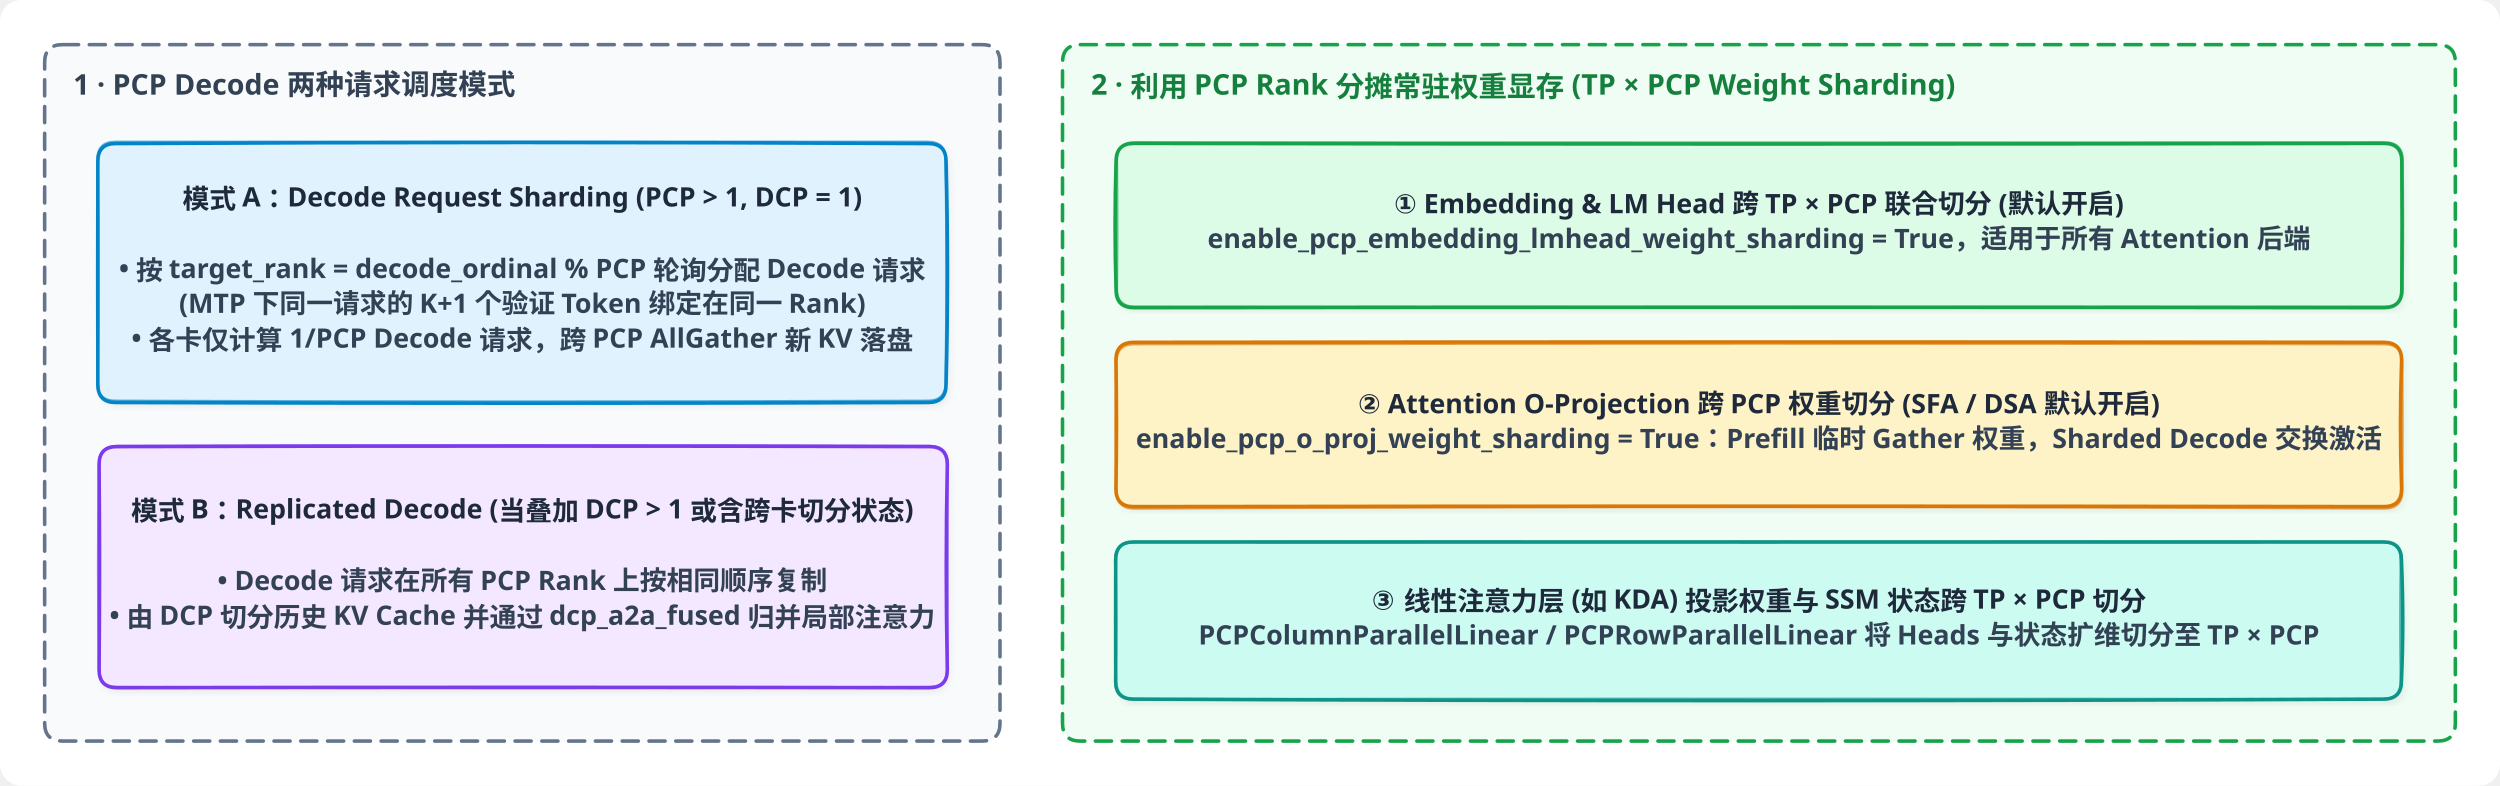
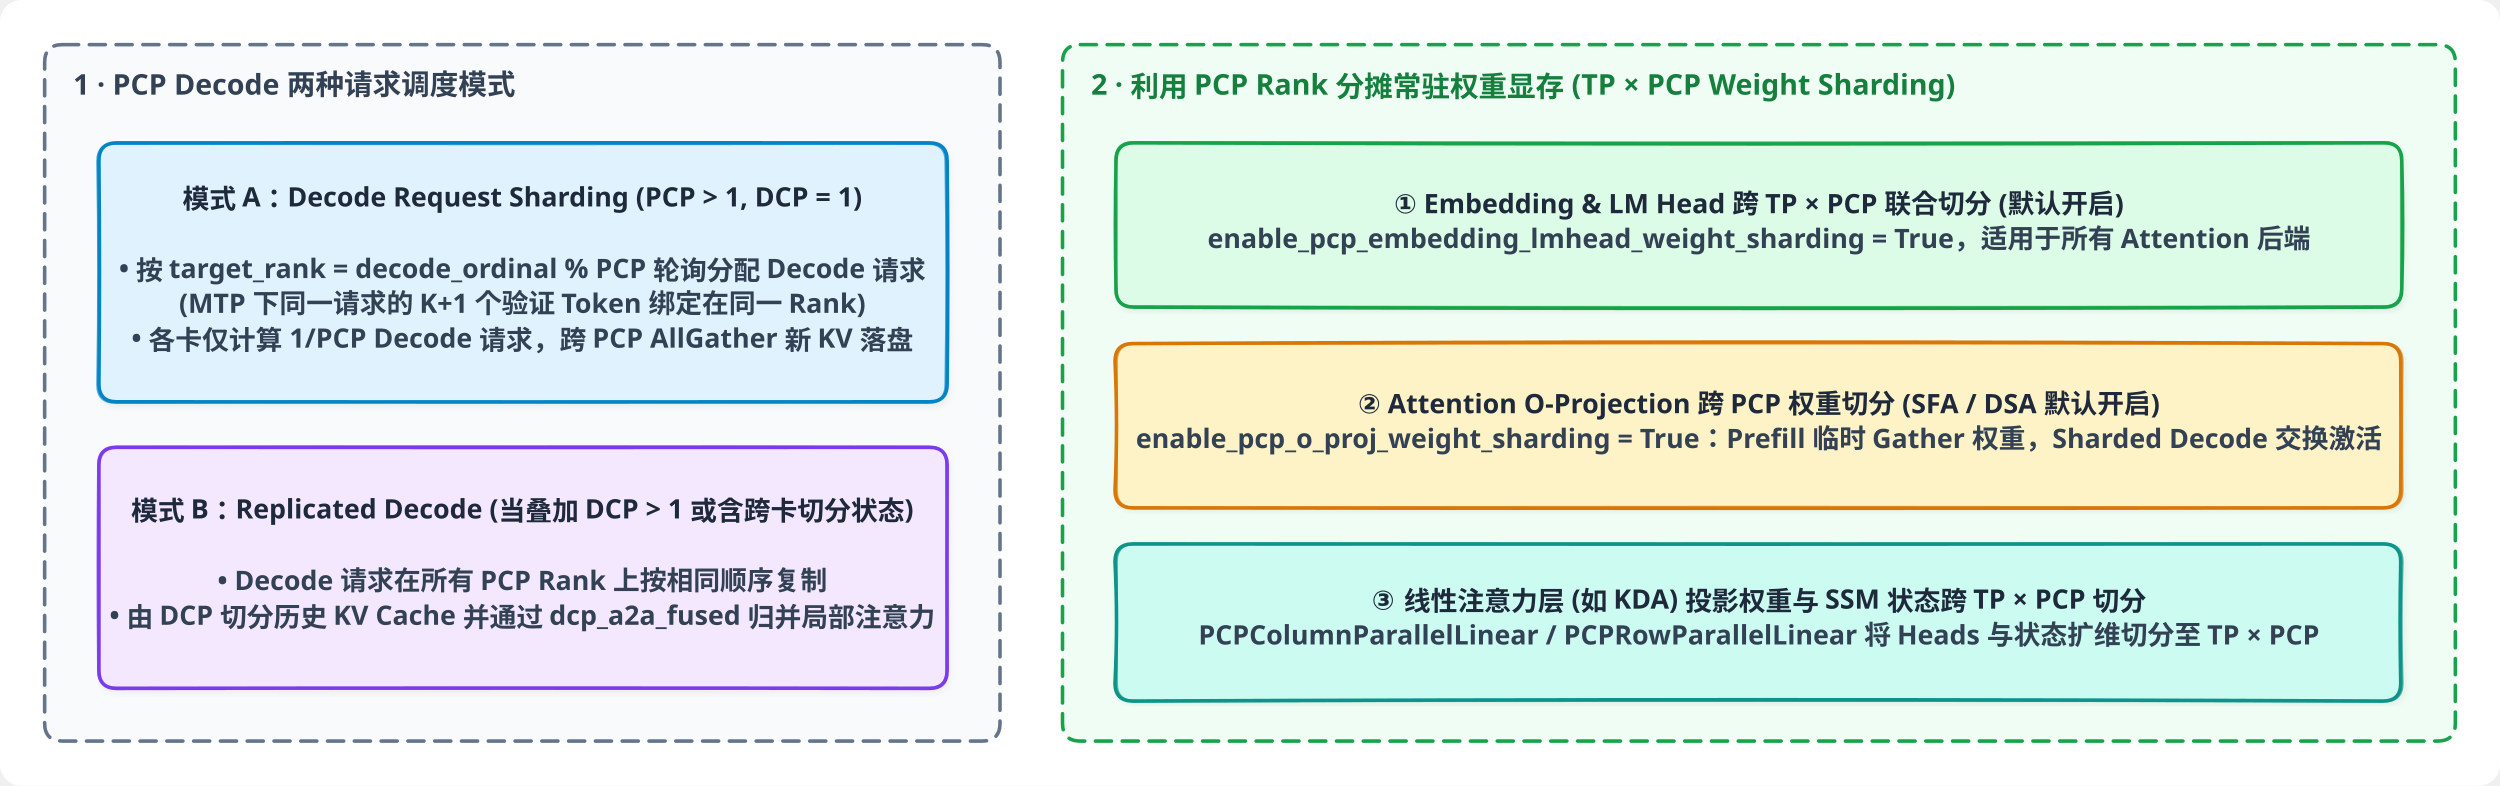
<svg xmlns="http://www.w3.org/2000/svg" viewBox="0 0 1400 440" width="1400" height="440" font-family="'Comic Sans MS', 'Segoe Print', 'Bradley Hand', 'Chalkboard SE', 'Microsoft YaHei', sans-serif">
  <defs>
    <filter id="paper-shadow" x="-2%" y="-2%" width="104%" height="106%">
      <feDropShadow dx="1.5" dy="2.5" stdDeviation="2" flood-color="#0f172a" flood-opacity="0.07" />
    </filter>
  </defs>
  <rect x="0" y="0" width="1400" height="440" fill="#ffffff" rx="12" />
  <path d="M 35.0 25 L 550.0 25 Q 560 25 560 35.0 L 560 405.0 Q 560 415 550.0 415 L 35.0 415 Q 25 415 25 405.0 L 25 35.0 Q 25 25 35.0 25 Z" fill="#f8fafc" stroke="none" />
  <path d="M 35.0 25 L 550.0 25 Q 560 25 560 35.0 L 560 405.0 Q 560 415 550.0 415 L 35.0 415 Q 25 415 25 405.0 L 25 35.0 Q 25 25 35.0 25 Z" fill="none" stroke="#64748b" stroke-width="2" stroke-linecap="round" stroke-linejoin="round" opacity="1" stroke-dasharray="9 6" />
  <path d="M 65.0 80 L 520.0 80 Q 530 80 530 90.0 L 530 215.0 Q 530 225 520.0 225 L 65.0 225 Q 55 225 55 215.0 L 55 90.0 Q 55 80 65.0 80 Z" fill="#e0f2fe" stroke="none" filter="url(#paper-shadow)" />
-   <path d="M 64.8 80.4 Q 292.5 79.2 519.8 80.4 Q 529.8 80.4 529.8 90.4 Q 531.4 152.5 529.8 215.4 Q 529.8 225.4 519.8 225.4 Q 292.5 226.2 64.8 225.4 Q 54.8 225.4 54.8 215.4 Q 54.6 152.5 54.8 90.4 Q 54.8 80.4 64.8 80.4" fill="none" stroke="#0284c7" stroke-width="2" stroke-linecap="round" stroke-linejoin="round" opacity="1" />
-   <path d="M 64.6 79.5 Q 292.5 79.3 519.6 79.5 Q 529.6 79.5 529.6 89.5 Q 530.5 152.5 529.6 214.5 Q 529.6 224.5 519.6 224.5 Q 292.5 225.4 64.6 224.5 Q 54.6 224.5 54.6 214.5 Q 55.7 152.5 54.6 89.5 Q 54.6 79.5 64.6 79.5" fill="none" stroke="#0284c7" stroke-width="1.5" stroke-linecap="round" stroke-linejoin="round" opacity="0.65" />
+   <path d="M 65.4 80.0 Q 292.5 79.9 520.4 80.0 Q 530.4 80.0 530.4 90.0 Q 531.1 152.5 530.4 215.0 Q 530.4 225.0 520.4 225.0 Q 292.5 225.2 65.4 225.0 Q 55.4 225.0 55.4 215.0 Q 56.0 152.5 55.4 90.0 Q 55.4 80.0 65.4 80.0" fill="none" stroke="#0284c7" stroke-width="2" stroke-linecap="round" stroke-linejoin="round" opacity="1" />
+   <path d="M 64.6 80.4 Q 292.5 80.8 519.6 80.4 Q 529.6 80.4 529.6 90.4 Q 530.6 152.5 529.6 215.4 Q 529.6 225.4 519.6 225.4 Q 292.5 224.7 64.6 225.4 Q 54.6 225.4 54.6 215.4 Q 55.7 152.5 54.6 90.4 Q 54.6 80.4 64.6 80.4" fill="none" stroke="#0284c7" stroke-width="1.5" stroke-linecap="round" stroke-linejoin="round" opacity="0.65" />
  <path d="M 65.0 250 L 520.0 250 Q 530 250 530 260.0 L 530 375.0 Q 530 385 520.0 385 L 65.0 385 Q 55 385 55 375.0 L 55 260.0 Q 55 250 65.0 250 Z" fill="#f3e8ff" stroke="none" filter="url(#paper-shadow)" />
-   <path d="M 65.5 250.1 Q 292.5 249.5 520.5 250.1 Q 530.5 250.1 530.5 260.1 Q 529.3 317.5 530.5 375.1 Q 530.5 385.1 520.5 385.1 Q 292.5 384.7 65.5 385.1 Q 55.5 385.1 55.5 375.1 Q 56.0 317.5 55.5 260.1 Q 55.5 250.1 65.5 250.1" fill="none" stroke="#7c3aed" stroke-width="2" stroke-linecap="round" stroke-linejoin="round" opacity="1" />
-   <path d="M 65.5 249.8 Q 292.5 249.1 520.5 249.8 Q 530.5 249.8 530.5 259.8 Q 530.7 317.5 530.5 374.8 Q 530.5 384.8 520.5 384.8 Q 292.5 385.7 65.5 384.8 Q 55.5 384.8 55.5 374.8 Q 54.5 317.5 55.5 259.8 Q 55.5 249.8 65.5 249.8" fill="none" stroke="#7c3aed" stroke-width="1.5" stroke-linecap="round" stroke-linejoin="round" opacity="0.65" />
+   <path d="M 65.4 250.5 Q 292.5 250.7 520.4 250.5 Q 530.4 250.5 530.4 260.5 Q 530.2 317.5 530.4 375.5 Q 530.4 385.5 520.4 385.5 Q 292.5 385.1 65.4 385.5 Q 55.4 385.5 55.4 375.5 Q 55.4 317.5 55.4 260.5 Q 55.4 250.5 65.4 250.5" fill="none" stroke="#7c3aed" stroke-width="2" stroke-linecap="round" stroke-linejoin="round" opacity="1" />
+   <path d="M 65.1 250.3 Q 292.5 249.8 520.1 250.3 Q 530.1 250.3 530.1 260.3 Q 530.6 317.5 530.1 375.3 Q 530.1 385.3 520.1 385.3 Q 292.5 385.8 65.1 385.3 Q 55.1 385.3 55.1 375.3 Q 54.4 317.5 55.1 260.3 Q 55.1 250.3 65.1 250.3" fill="none" stroke="#7c3aed" stroke-width="1.5" stroke-linecap="round" stroke-linejoin="round" opacity="0.65" />
  <path d="M 605.0 25 L 1365.0 25 Q 1375 25 1375 35.0 L 1375 405.0 Q 1375 415 1365.0 415 L 605.0 415 Q 595 415 595 405.0 L 595 35.0 Q 595 25 605.0 25 Z" fill="#f0fdf4" stroke="none" />
  <path d="M 605.0 25 L 1365.0 25 Q 1375 25 1375 35.0 L 1375 405.0 Q 1375 415 1365.0 415 L 605.0 415 Q 595 415 595 405.0 L 595 35.0 Q 595 25 605.0 25 Z" fill="none" stroke="#16a34a" stroke-width="2" stroke-linecap="round" stroke-linejoin="round" opacity="1" stroke-dasharray="9 6" />
  <path d="M 635.0 80 L 1335.0 80 Q 1345 80 1345 90.0 L 1345 162.0 Q 1345 172 1335.0 172 L 635.0 172 Q 625 172 625 162.0 L 625 90.0 Q 625 80 635.0 80 Z" fill="#dcfce7" stroke="none" filter="url(#paper-shadow)" />
-   <path d="M 635.0 80.3 Q 985.0 81.0 1335.0 80.3 Q 1345.0 80.3 1345.0 90.3 Q 1345.3 126.0 1345.0 162.3 Q 1345.0 172.3 1335.0 172.3 Q 985.0 171.9 635.0 172.3 Q 625.0 172.3 625.0 162.3 Q 623.9 126.0 625.0 90.3 Q 625.0 80.3 635.0 80.3" fill="none" stroke="#16a34a" stroke-width="2" stroke-linecap="round" stroke-linejoin="round" opacity="1" />
-   <path d="M 635.4 79.8 Q 985.0 80.0 1335.4 79.8 Q 1345.4 79.8 1345.4 89.8 Q 1345.8 126.0 1345.4 161.8 Q 1345.4 171.8 1335.4 171.8 Q 985.0 172.1 635.4 171.8 Q 625.4 171.8 625.4 161.8 Q 625.8 126.0 625.4 89.8 Q 625.4 79.8 635.4 79.8" fill="none" stroke="#16a34a" stroke-width="1.5" stroke-linecap="round" stroke-linejoin="round" opacity="0.65" />
+   <path d="M 635.0 80.0 Q 985.0 81.2 1335.0 80.0 Q 1345.0 80.0 1345.0 90.0 Q 1346.0 126.0 1345.0 162.0 Q 1345.0 172.0 1335.0 172.0 Q 985.0 173.4 635.0 172.0 Q 625.0 172.0 625.0 162.0 Q 624.2 126.0 625.0 90.0 Q 625.0 80.0 635.0 80.0" fill="none" stroke="#16a34a" stroke-width="2" stroke-linecap="round" stroke-linejoin="round" opacity="1" />
+   <path d="M 634.7 79.7 Q 985.0 80.0 1334.7 79.7 Q 1344.7 79.7 1344.7 89.7 Q 1344.7 126.0 1344.7 161.7 Q 1344.7 171.7 1334.7 171.7 Q 985.0 172.5 634.7 171.7 Q 624.7 171.7 624.7 161.7 Q 625.7 126.0 624.7 89.7 Q 624.7 79.7 634.7 79.7" fill="none" stroke="#16a34a" stroke-width="1.5" stroke-linecap="round" stroke-linejoin="round" opacity="0.65" />
  <path d="M 635.0 192 L 1335.0 192 Q 1345 192 1345 202.0 L 1345 274.0 Q 1345 284 1335.0 284 L 635.0 284 Q 625 284 625 274.0 L 625 202.0 Q 625 192 635.0 192 Z" fill="#fef3c7" stroke="none" filter="url(#paper-shadow)" />
-   <path d="M 634.9 191.7 Q 985.0 191.3 1334.9 191.7 Q 1344.9 191.7 1344.9 201.7 Q 1343.6 238.0 1344.9 273.7 Q 1344.9 283.7 1334.9 283.7 Q 985.0 283.2 634.9 283.7 Q 624.9 283.7 624.9 273.7 Q 625.6 238.0 624.9 201.7 Q 624.9 191.7 634.9 191.7" fill="none" stroke="#d97706" stroke-width="2" stroke-linecap="round" stroke-linejoin="round" opacity="1" />
-   <path d="M 635.2 192.7 Q 985.0 192.0 1335.2 192.7 Q 1345.2 192.7 1345.2 202.7 Q 1345.5 238.0 1345.2 274.7 Q 1345.2 284.7 1335.2 284.7 Q 985.0 283.0 635.2 284.7 Q 625.2 284.7 625.2 274.7 Q 624.3 238.0 625.2 202.7 Q 625.2 192.7 635.2 192.7" fill="none" stroke="#d97706" stroke-width="1.5" stroke-linecap="round" stroke-linejoin="round" opacity="0.65" />
+   <path d="M 634.4 192.4 Q 985.0 190.7 1334.4 192.4 Q 1344.4 192.4 1344.4 202.4 Q 1344.6 238.0 1344.4 274.4 Q 1344.4 284.4 1334.4 284.4 Q 985.0 284.9 634.4 284.4 Q 624.4 284.4 624.4 274.4 Q 626.1 238.0 624.4 202.4 Q 624.4 192.4 634.4 192.4" fill="none" stroke="#d97706" stroke-width="2" stroke-linecap="round" stroke-linejoin="round" opacity="1" />
+   <path d="M 635.3 192.5 Q 985.0 192.0 1335.3 192.5 Q 1345.3 192.5 1345.3 202.5 Q 1344.8 238.0 1345.3 274.5 Q 1345.3 284.5 1335.3 284.5 Q 985.0 283.4 635.3 284.5 Q 625.3 284.5 625.3 274.5 Q 625.0 238.0 625.3 202.5 Q 625.3 192.5 635.3 192.5" fill="none" stroke="#d97706" stroke-width="1.5" stroke-linecap="round" stroke-linejoin="round" opacity="0.65" />
  <path d="M 635.0 304 L 1335.0 304 Q 1345 304 1345 314.0 L 1345 382.0 Q 1345 392 1335.0 392 L 635.0 392 Q 625 392 625 382.0 L 625 314.0 Q 625 304 635.0 304 Z" fill="#ccfbf1" stroke="none" filter="url(#paper-shadow)" />
-   <path d="M 634.8 303.5 Q 985.0 303.6 1334.8 303.5 Q 1344.8 303.5 1344.8 313.5 Q 1346.3 348.0 1344.8 381.5 Q 1344.8 391.5 1334.8 391.5 Q 985.0 393.2 634.8 391.5 Q 624.8 391.5 624.8 381.5 Q 624.7 348.0 624.8 313.5 Q 624.8 303.5 634.8 303.5" fill="none" stroke="#0d9488" stroke-width="2" stroke-linecap="round" stroke-linejoin="round" opacity="1" />
-   <path d="M 634.5 303.6 Q 985.0 303.1 1334.5 303.6 Q 1344.5 303.6 1344.5 313.6 Q 1344.0 348.0 1344.5 381.6 Q 1344.5 391.6 1334.5 391.6 Q 985.0 391.2 634.5 391.6 Q 624.5 391.6 624.5 381.6 Q 625.6 348.0 624.5 313.6 Q 624.5 303.6 634.5 303.6" fill="none" stroke="#0d9488" stroke-width="1.5" stroke-linecap="round" stroke-linejoin="round" opacity="0.65" />
+   <path d="M 634.4 304.6 Q 985.0 304.9 1334.4 304.6 Q 1344.4 304.6 1344.4 314.6 Q 1343.7 348.0 1344.4 382.6 Q 1344.4 392.6 1334.4 392.6 Q 985.0 391.1 634.4 392.6 Q 624.4 392.6 624.4 382.6 Q 626.1 348.0 624.4 314.6 Q 624.4 304.6 634.4 304.6" fill="none" stroke="#0d9488" stroke-width="2" stroke-linecap="round" stroke-linejoin="round" opacity="1" />
+   <path d="M 635.3 304.6 Q 985.0 304.1 1335.3 304.6 Q 1345.3 304.6 1345.3 314.6 Q 1344.2 348.0 1345.3 382.6 Q 1345.3 392.6 1335.3 392.6 Q 985.0 392.1 635.3 392.6 Q 625.3 392.6 625.3 382.6 Q 625.2 348.0 625.3 314.6 Q 625.3 304.6 635.3 304.6" fill="none" stroke="#0d9488" stroke-width="1.5" stroke-linecap="round" stroke-linejoin="round" opacity="0.65" />
  <text x="41.0" y="53.0" font-size="16" font-weight="700" fill="#334155" text-anchor="start">1 · PCP Decode 两种请求调度模式</text>
  <text x="292.5" y="116.7" font-size="15" font-weight="700" fill="#1e293b" text-anchor="middle">模式 A：Decode Request Sharding (PCP &gt; 1, DCP = 1)</text>
  <text x="292.5" y="136.2" font-size="15" font-weight="600" fill="#334155" text-anchor="middle" />
  <text x="292.5" y="155.7" font-size="15" font-weight="600" fill="#334155" text-anchor="middle">• 按 target_rank = decode_ordinal % PCP 轮询分配 Decode 请求</text>
  <text x="292.5" y="175.2" font-size="15" font-weight="600" fill="#334155" text-anchor="middle">  (MTP 下同一请求的 K+1 个验证 Token 绑定在同一 Rank)</text>
  <text x="292.5" y="194.7" font-size="15" font-weight="600" fill="#334155" text-anchor="middle">• 各卡仅计算 1/PCP Decode 请求，跨 PCP AllGather 新 KV 落盘</text>
  <text x="292.5" y="291.4" font-size="15" font-weight="700" fill="#1e293b" text-anchor="middle">模式 B：Replicated Decode (当叠加 DCP &gt; 1 或含跨卡切分状态)</text>
  <text x="292.5" y="310.9" font-size="15" font-weight="600" fill="#334155" text-anchor="middle" />
  <text x="292.5" y="330.4" font-size="15" font-weight="600" fill="#334155" text-anchor="middle">• Decode 请求在所有 PCP Rank 上按相同顺序复制</text>
  <text x="292.5" y="349.9" font-size="15" font-weight="600" fill="#334155" text-anchor="middle">• 由 DCP 切分历史 KV Cache 并通过 dcp_a2a_fused 归并局部注意力</text>
  <text x="611.0" y="53.0" font-size="16" font-weight="700" fill="#15803d" text-anchor="start">2 · 利用 PCP Rank 分摊常驻权重显存 (TP × PCP Weight Sharding)</text>
  <text x="985.0" y="119.4" font-size="15" font-weight="700" fill="#1e293b" text-anchor="middle">① Embedding &amp; LM Head 跨 TP × PCP 联合切分 (默认开启)</text>
  <text x="985.0" y="138.9" font-size="15" font-weight="600" fill="#334155" text-anchor="middle">enable_pcp_embedding_lmhead_weight_sharding = True，适用于所有 Attention 后端</text>
  <text x="985.0" y="231.4" font-size="15" font-weight="700" fill="#1e293b" text-anchor="middle">② Attention O-Projection 跨 PCP 权重切分 (SFA / DSA 默认开启)</text>
  <text x="985.0" y="250.9" font-size="15" font-weight="600" fill="#334155" text-anchor="middle">enable_pcp_o_proj_weight_sharding = True：Prefill 临时 Gather 权重，Sharded Decode 交换激活</text>
  <text x="985.0" y="341.4" font-size="15" font-weight="700" fill="#1e293b" text-anchor="middle">③ 线性注意力层 (如 KDA) 投影权重与 SSM 状态跨 TP × PCP 切分</text>
  <text x="985.0" y="360.9" font-size="15" font-weight="600" fill="#334155" text-anchor="middle">PCPColumnParallelLinear / PCPRowParallelLinear 将 Heads 与状态扩维切分至 TP × PCP</text>
</svg>
